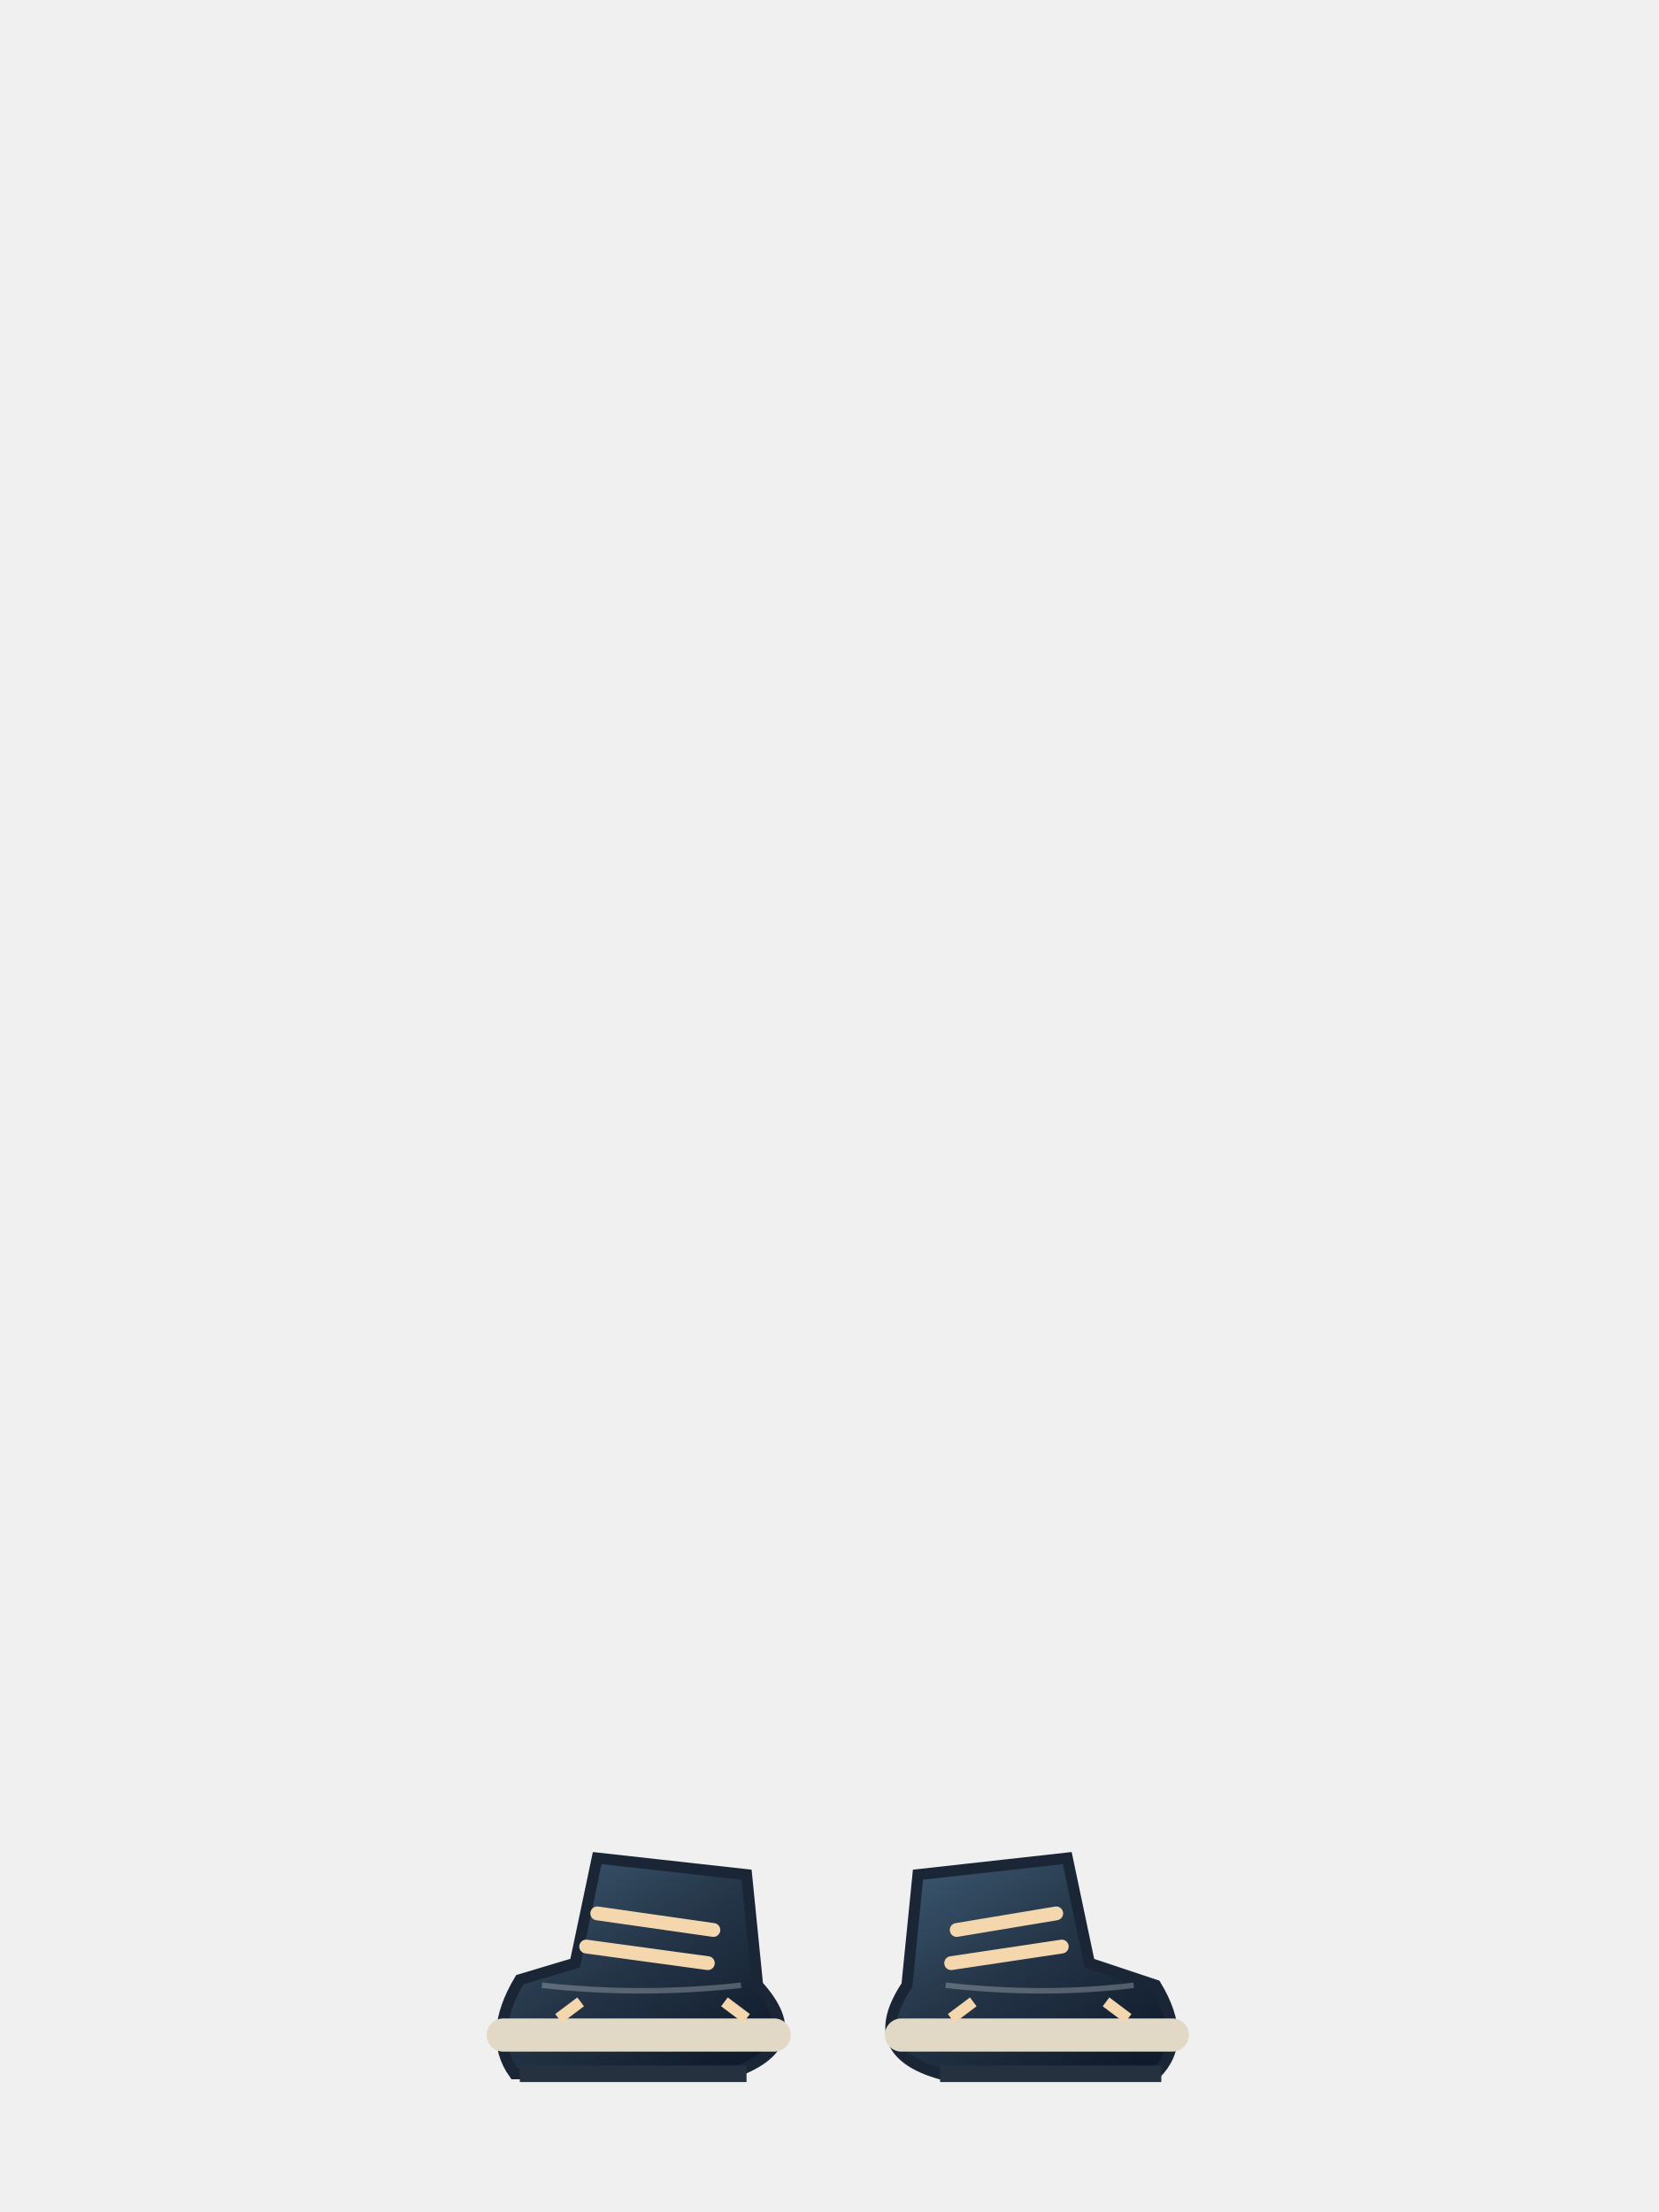
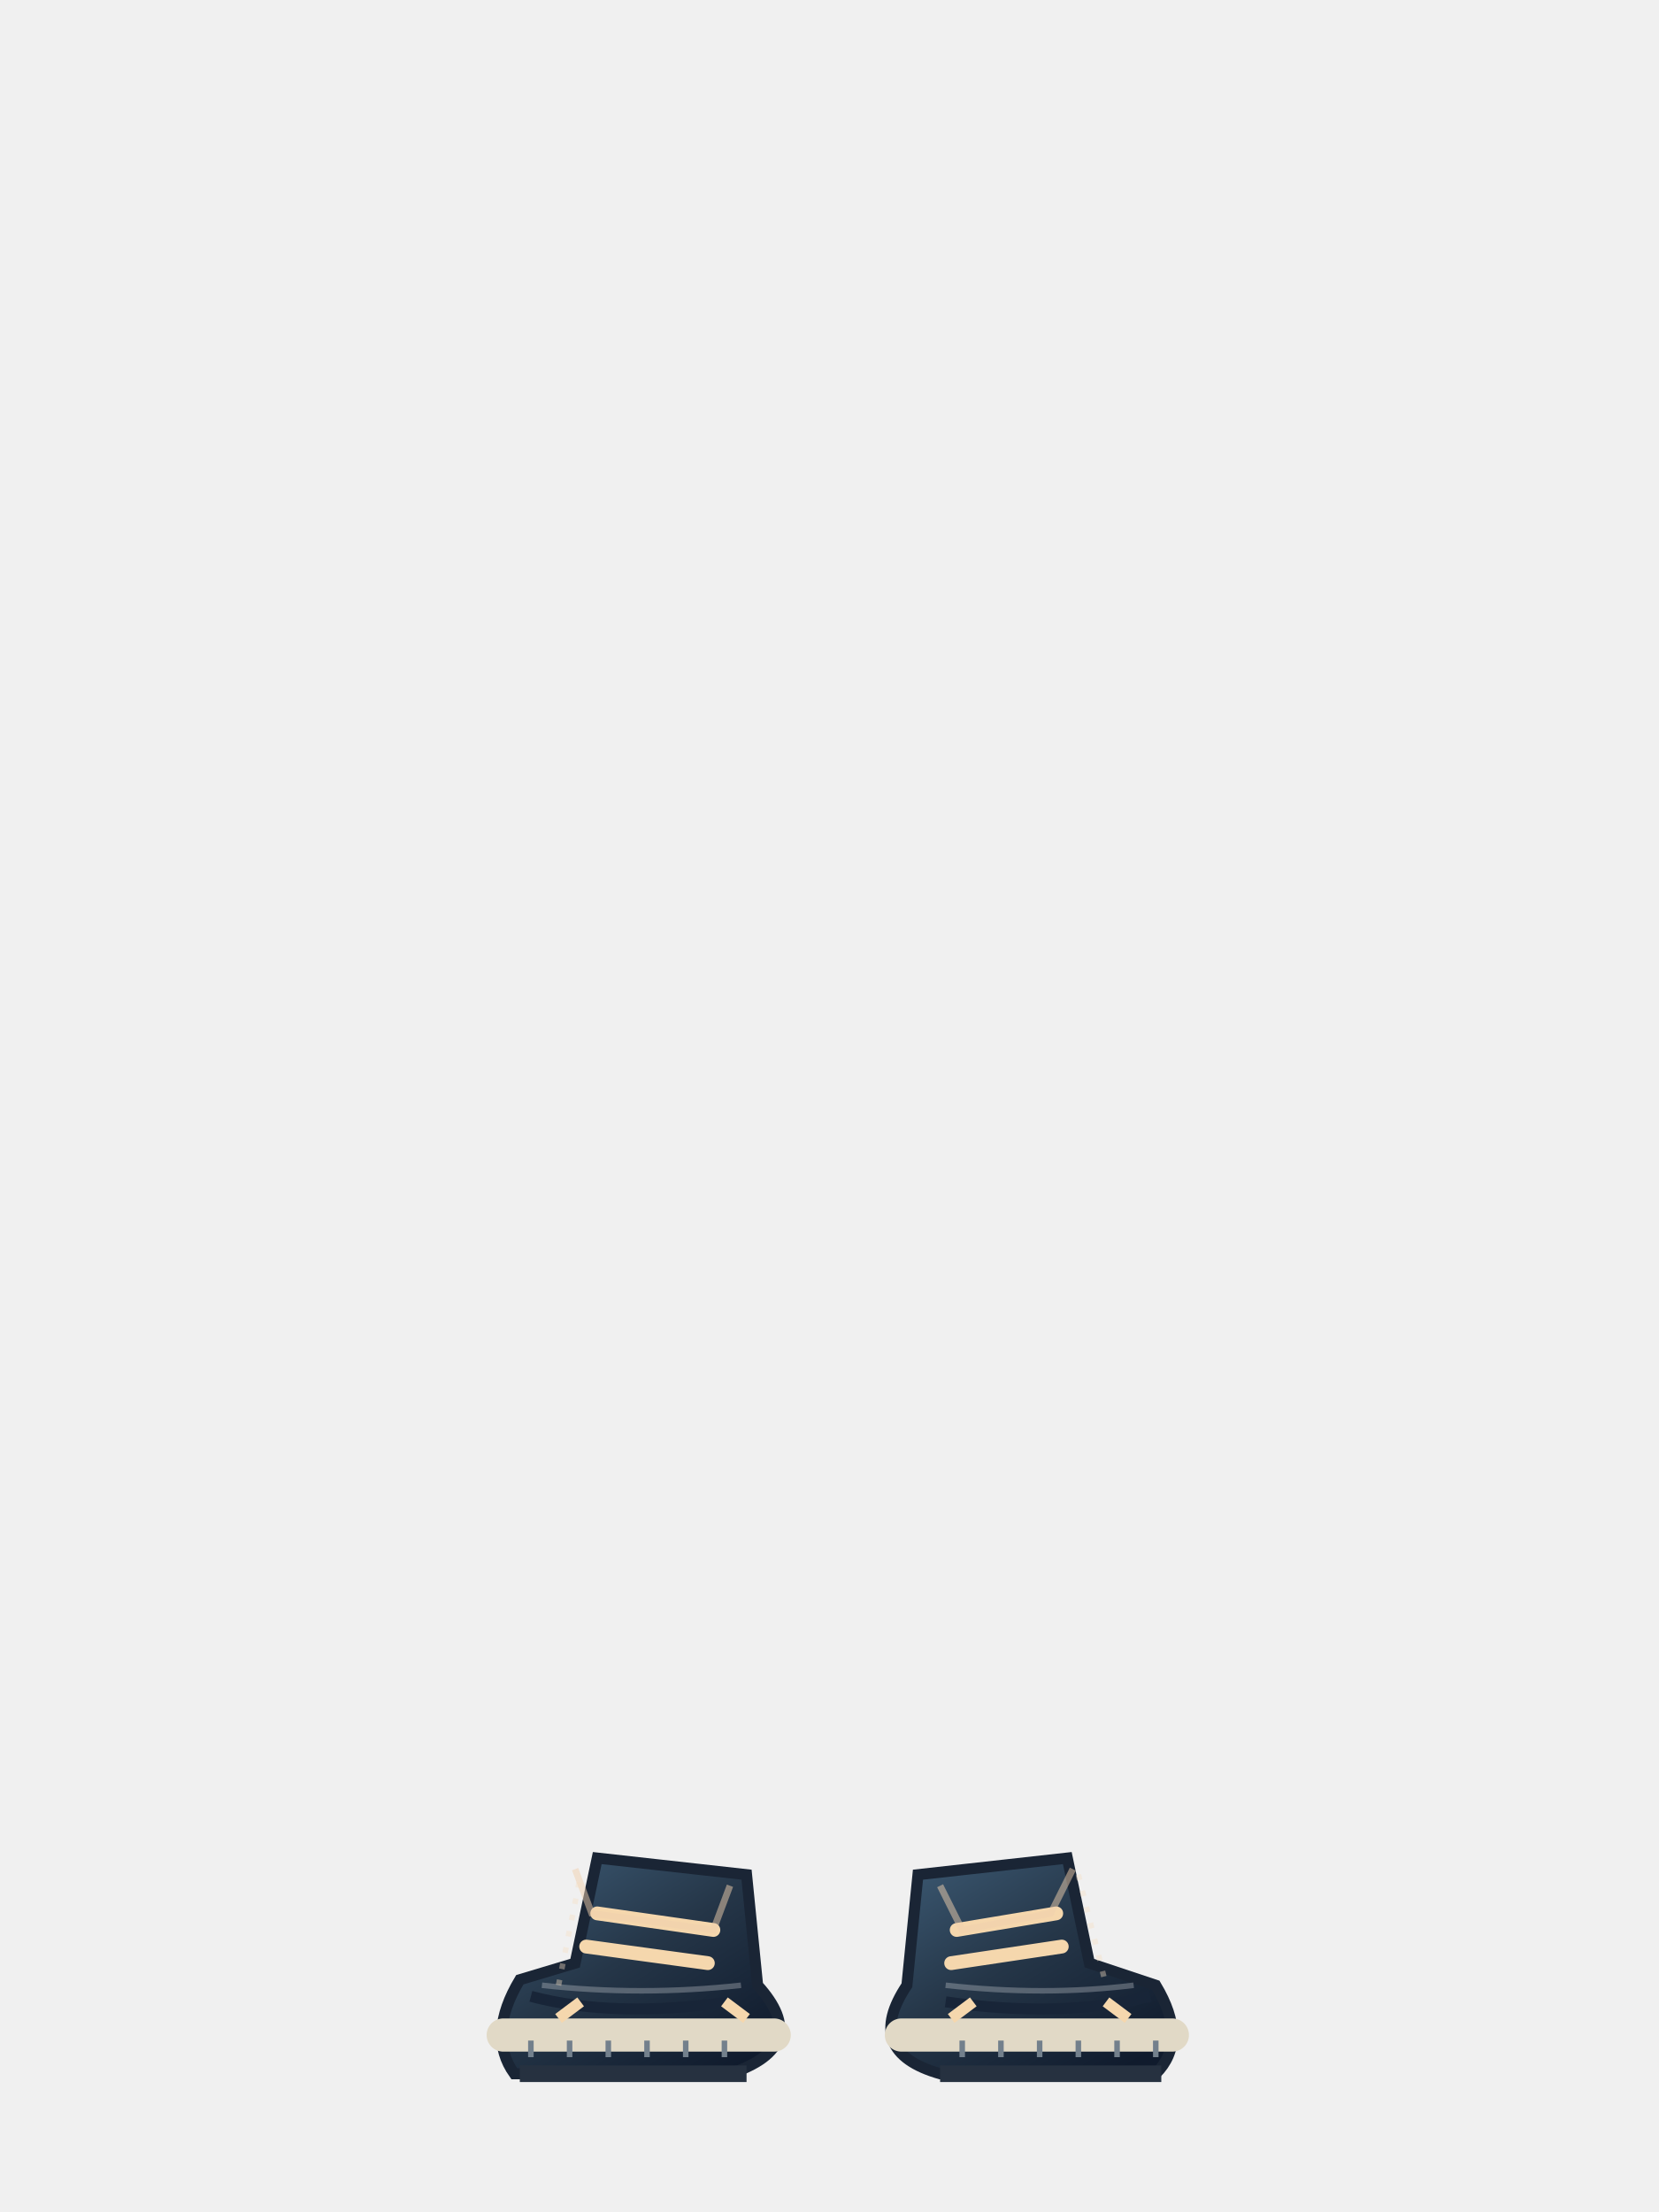
<svg xmlns="http://www.w3.org/2000/svg" viewBox="0 0 300 400">
  <defs>
    <radialGradient id="skin" cx=".32" cy=".2" r=".85">
      <stop stop-color="#eac086" />
      <stop offset=".55" stop-color="#93603e" />
      <stop offset="1" stop-color="#392b37" />
    </radialGradient>
    <linearGradient id="cloth" x2=".8" y2="1">
      <stop stop-color="#3d5b75" />
      <stop offset=".5" stop-color="#253648" />
      <stop offset="1" stop-color="#101b2d" />
    </linearGradient>
    <linearGradient id="metal" x2=".75" y2="1">
      <stop stop-color="#dce6e9" />
      <stop offset=".3" stop-color="#7e98ac" />
      <stop offset=".48" stop-color="#e1e9eb" />
      <stop offset=".55" stop-color="#496477" />
      <stop offset="1" stop-color="#192c40" />
    </linearGradient>
    <linearGradient id="trim" x2="1" y2="1">
      <stop stop-color="#edfcff" />
      <stop offset=".4" stop-color="#58e4f5" />
      <stop offset="1" stop-color="#287c9f" />
    </linearGradient>
    <linearGradient id="leather" x2=".8" y2="1">
      <stop stop-color="#c59269" />
      <stop offset=".5" stop-color="#855339" />
      <stop offset="1" stop-color="#392722" />
    </linearGradient>
    <linearGradient id="hair" x2=".3" y2="1">
      <stop stop-color="#8f5a36" />
      <stop offset=".6" stop-color="#492b25" />
      <stop offset="1" stop-color="#241b22" />
    </linearGradient>
    <radialGradient id="lens" cx=".3" cy=".15">
      <stop stop-color="#84d9ef" />
      <stop offset=".6" stop-color="#153e64" />
      <stop offset="1" stop-color="#09182b" />
    </radialGradient>
  </defs>
  <g stroke="#1a2535" stroke-width="2">
    <path d="M108 336L135 339L137 359Q147 370 132 375H93Q88 368 94 358L104 355Z" fill="url(#cloth)" />
    <path d="M166 339L193 336L197 355L209 359Q215 369 209 375H170Q156 371 164 359Z" fill="url(#cloth)" />
  </g>
  <path d="M91 368H140M163 368H212" stroke="#e1d9c6" stroke-width="6" stroke-linecap="round" />
  <path d="M108 346L129 349M106 352L128 355M173 349L191 346M172 355L192 352" stroke="#f5d7ad" stroke-width="2.5" stroke-linecap="round" />
  <path d="M98 359Q116 361 134 359M171 359Q189 361 205 359" fill="none" stroke="#fff" opacity=".25" />
+   <path d="M104 338L107 346L129 349L132 341M170 341L174 349L190 346L194 338" fill="none" stroke="#efcfad" opacity=".5" stroke-width="1.2" />
+   <path d="M96 361Q111 365 132 362M171 362Q192 365 208 361" fill="none" stroke="#182538" stroke-width="2" />
+   <path d="M96 369v3m7-3v3m7-3v3m7-3v3m7-3v3m7-3v3m43-3v3m7-3v3m7-3v3m7-3v3m7-3v3m7-3v3" stroke="#73808c" stroke-width="1" />
+   <path d="M101 359L105 339M195 339L200 359" stroke="#f5dec4" opacity=".4" stroke-dasharray="1 2" />
  <path d="M94 375H135M170 375H210" stroke="#263140" stroke-width="3" />
  <path d="M101 365l4-3m26 0 4 3m37 0 4-3m24 0 4 3" stroke="#f5d7ad" stroke-width="2" />
</svg>
